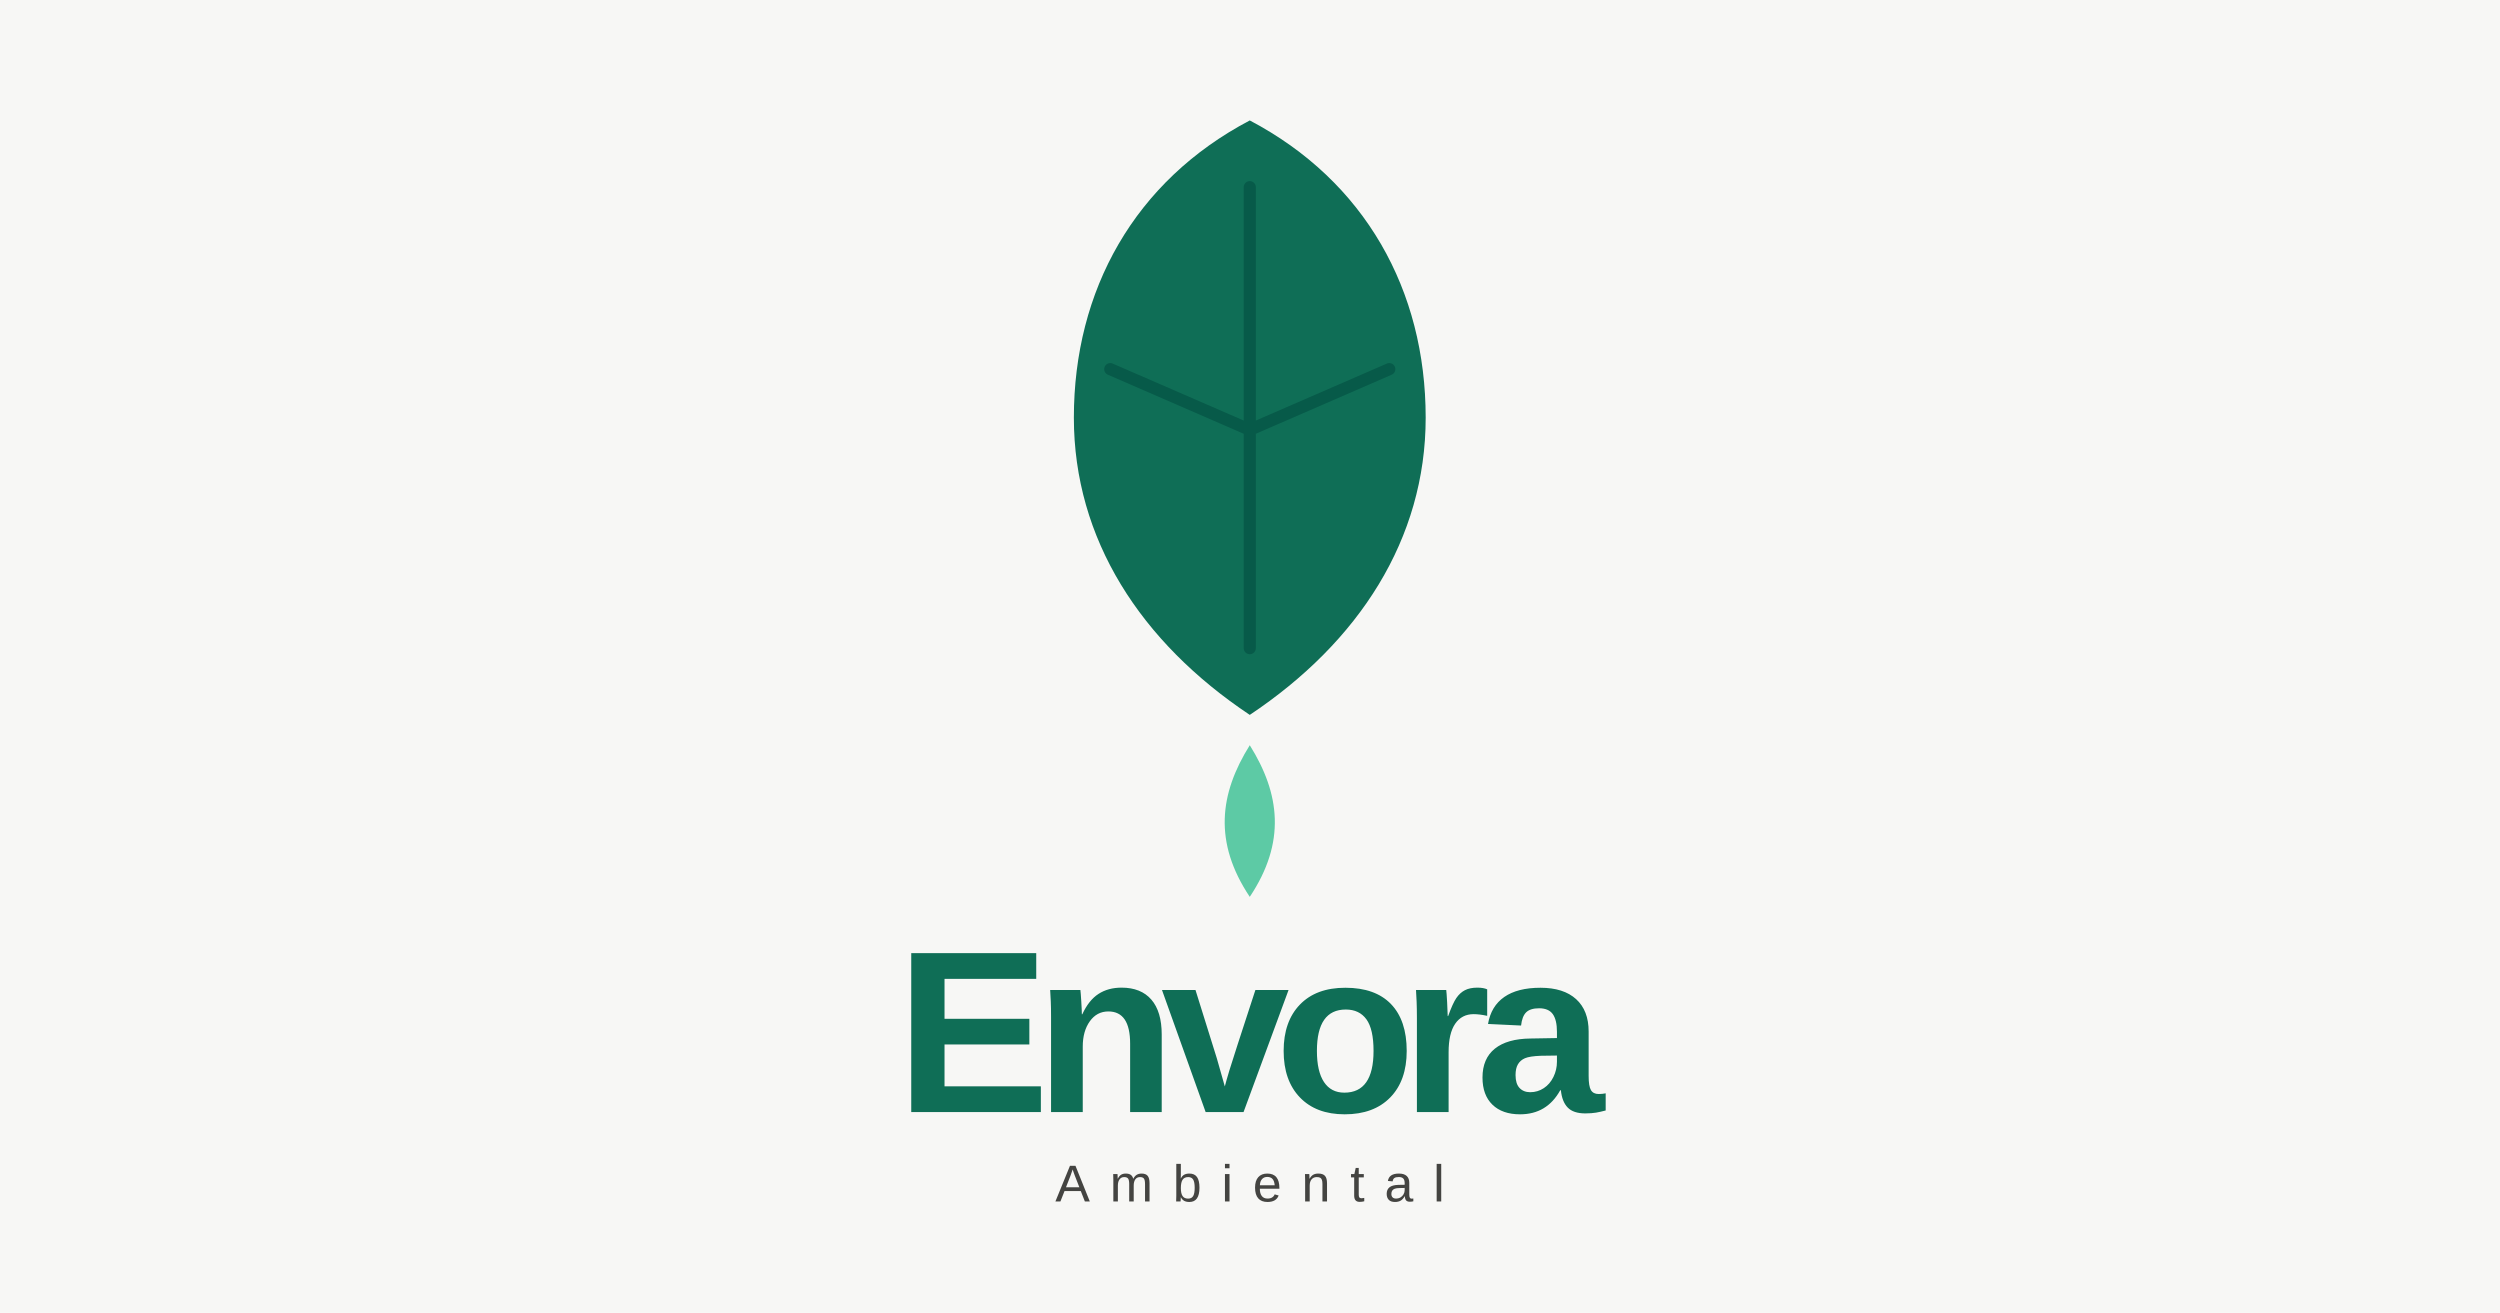
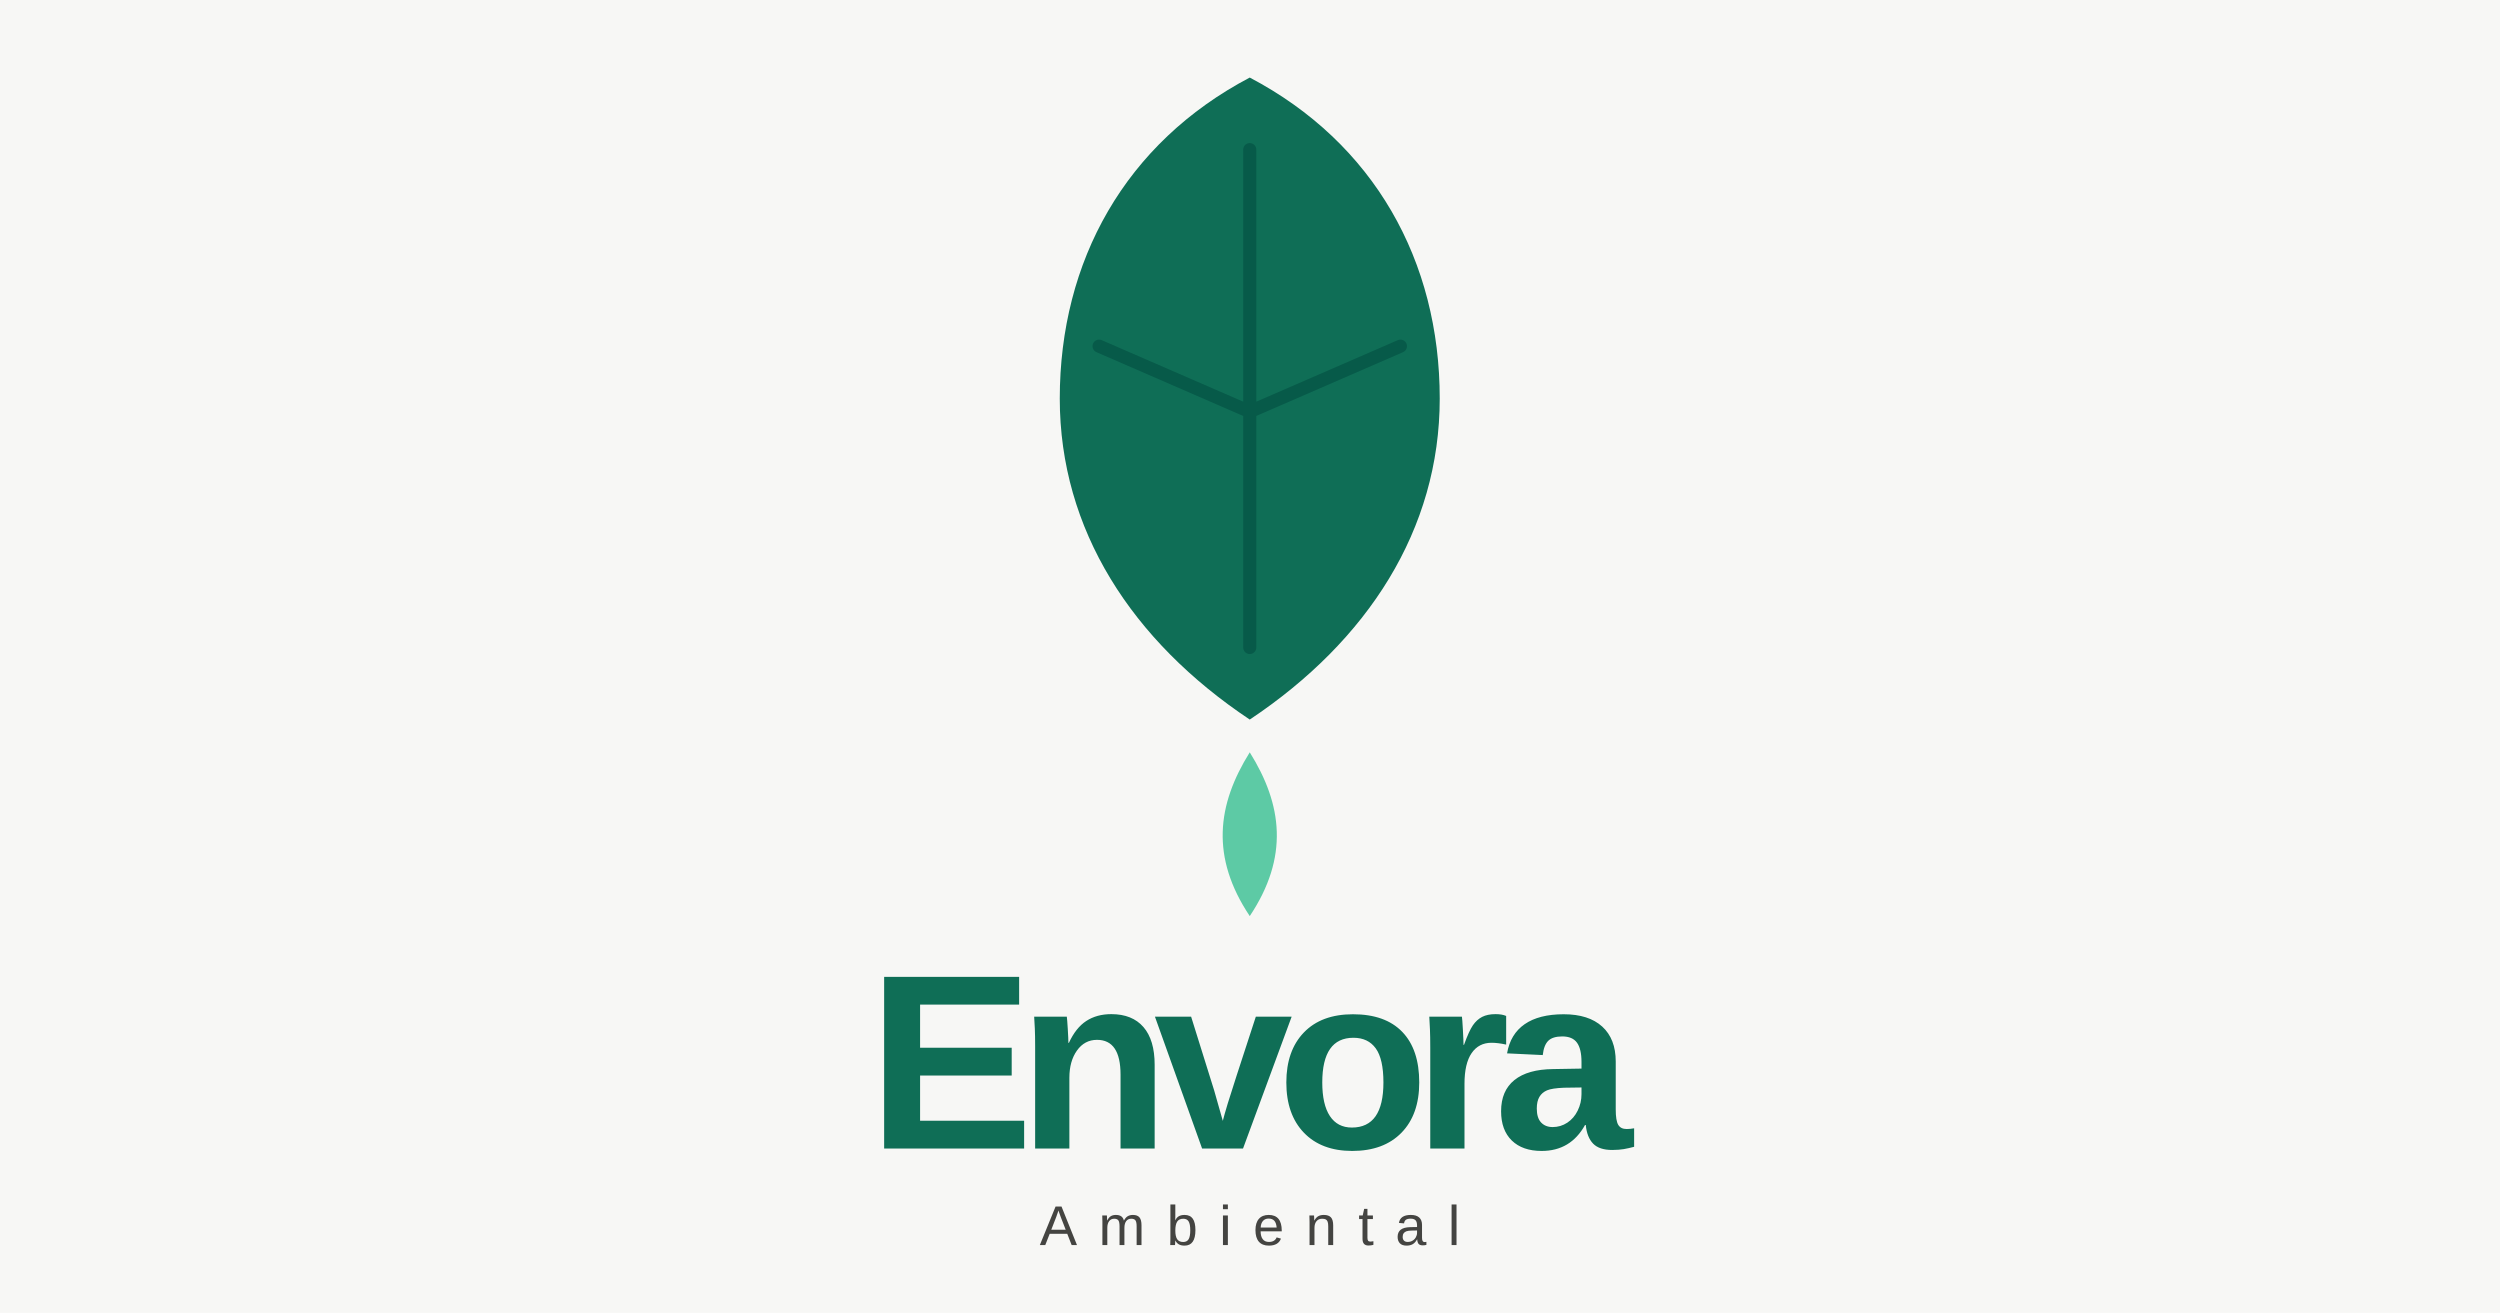
<svg xmlns="http://www.w3.org/2000/svg" width="8192" height="4302" viewBox="0 0 8192 4302" role="img" aria-labelledby="title description">
  <rect width="8192" height="4302" fill="#F7F7F5" />
-   <g transform="translate(3459.2 354.9) scale(19.8765)">
-     <path fill="#0F6E56" d="M32 2C13 12 3 30 3 51c0 20 11 37 29 49 18-12 29-29 29-49C61 30 51 12 32 2Z" />
-     <path fill="none" stroke="#075A49" stroke-linecap="round" stroke-width="2" d="M32 13v76M32 53 9 43m23 10 23-10" />
-     <path fill="#5DCAA5" d="M32 105c-5 8-6 16 0 25 6-9 5-17 0-25Z" />
+   <g transform="translate(-327.68 -172.08) scale(1.08)">
+     <g transform="translate(3459.2 354.9) scale(19.8765)">
+       <path fill="#0F6E56" d="M32 2C13 12 3 30 3 51c0 20 11 37 29 49 18-12 29-29 29-49C61 30 51 12 32 2Z" />
+       <path fill="none" stroke="#075A49" stroke-linecap="round" stroke-width="2" d="M32 13v76M32 53 9 43m23 10 23-10" />
+       <path fill="#5DCAA5" d="M32 105c-5 8-6 16 0 25 6-9 5-17 0-25Z" />
+     </g>
+     <text x="4096" y="3644" fill="#0F6E56" text-anchor="middle" font-family="Manrope, Arial, sans-serif" font-size="757" font-weight="800" letter-spacing="-49">Envora</text>
+     <text x="4096" y="3937" fill="#444441" text-anchor="middle" font-family="DM Sans, Arial, sans-serif" font-size="170" font-weight="400" letter-spacing="65">Ambiental</text>
  </g>
-   <text x="4096" y="3644" fill="#0F6E56" text-anchor="middle" font-family="Manrope, Arial, sans-serif" font-size="757" font-weight="800" letter-spacing="-49">Envora</text>
-   <text x="4096" y="3937" fill="#444441" text-anchor="middle" font-family="DM Sans, Arial, sans-serif" font-size="170" font-weight="400" letter-spacing="65">Ambiental</text>
</svg>
